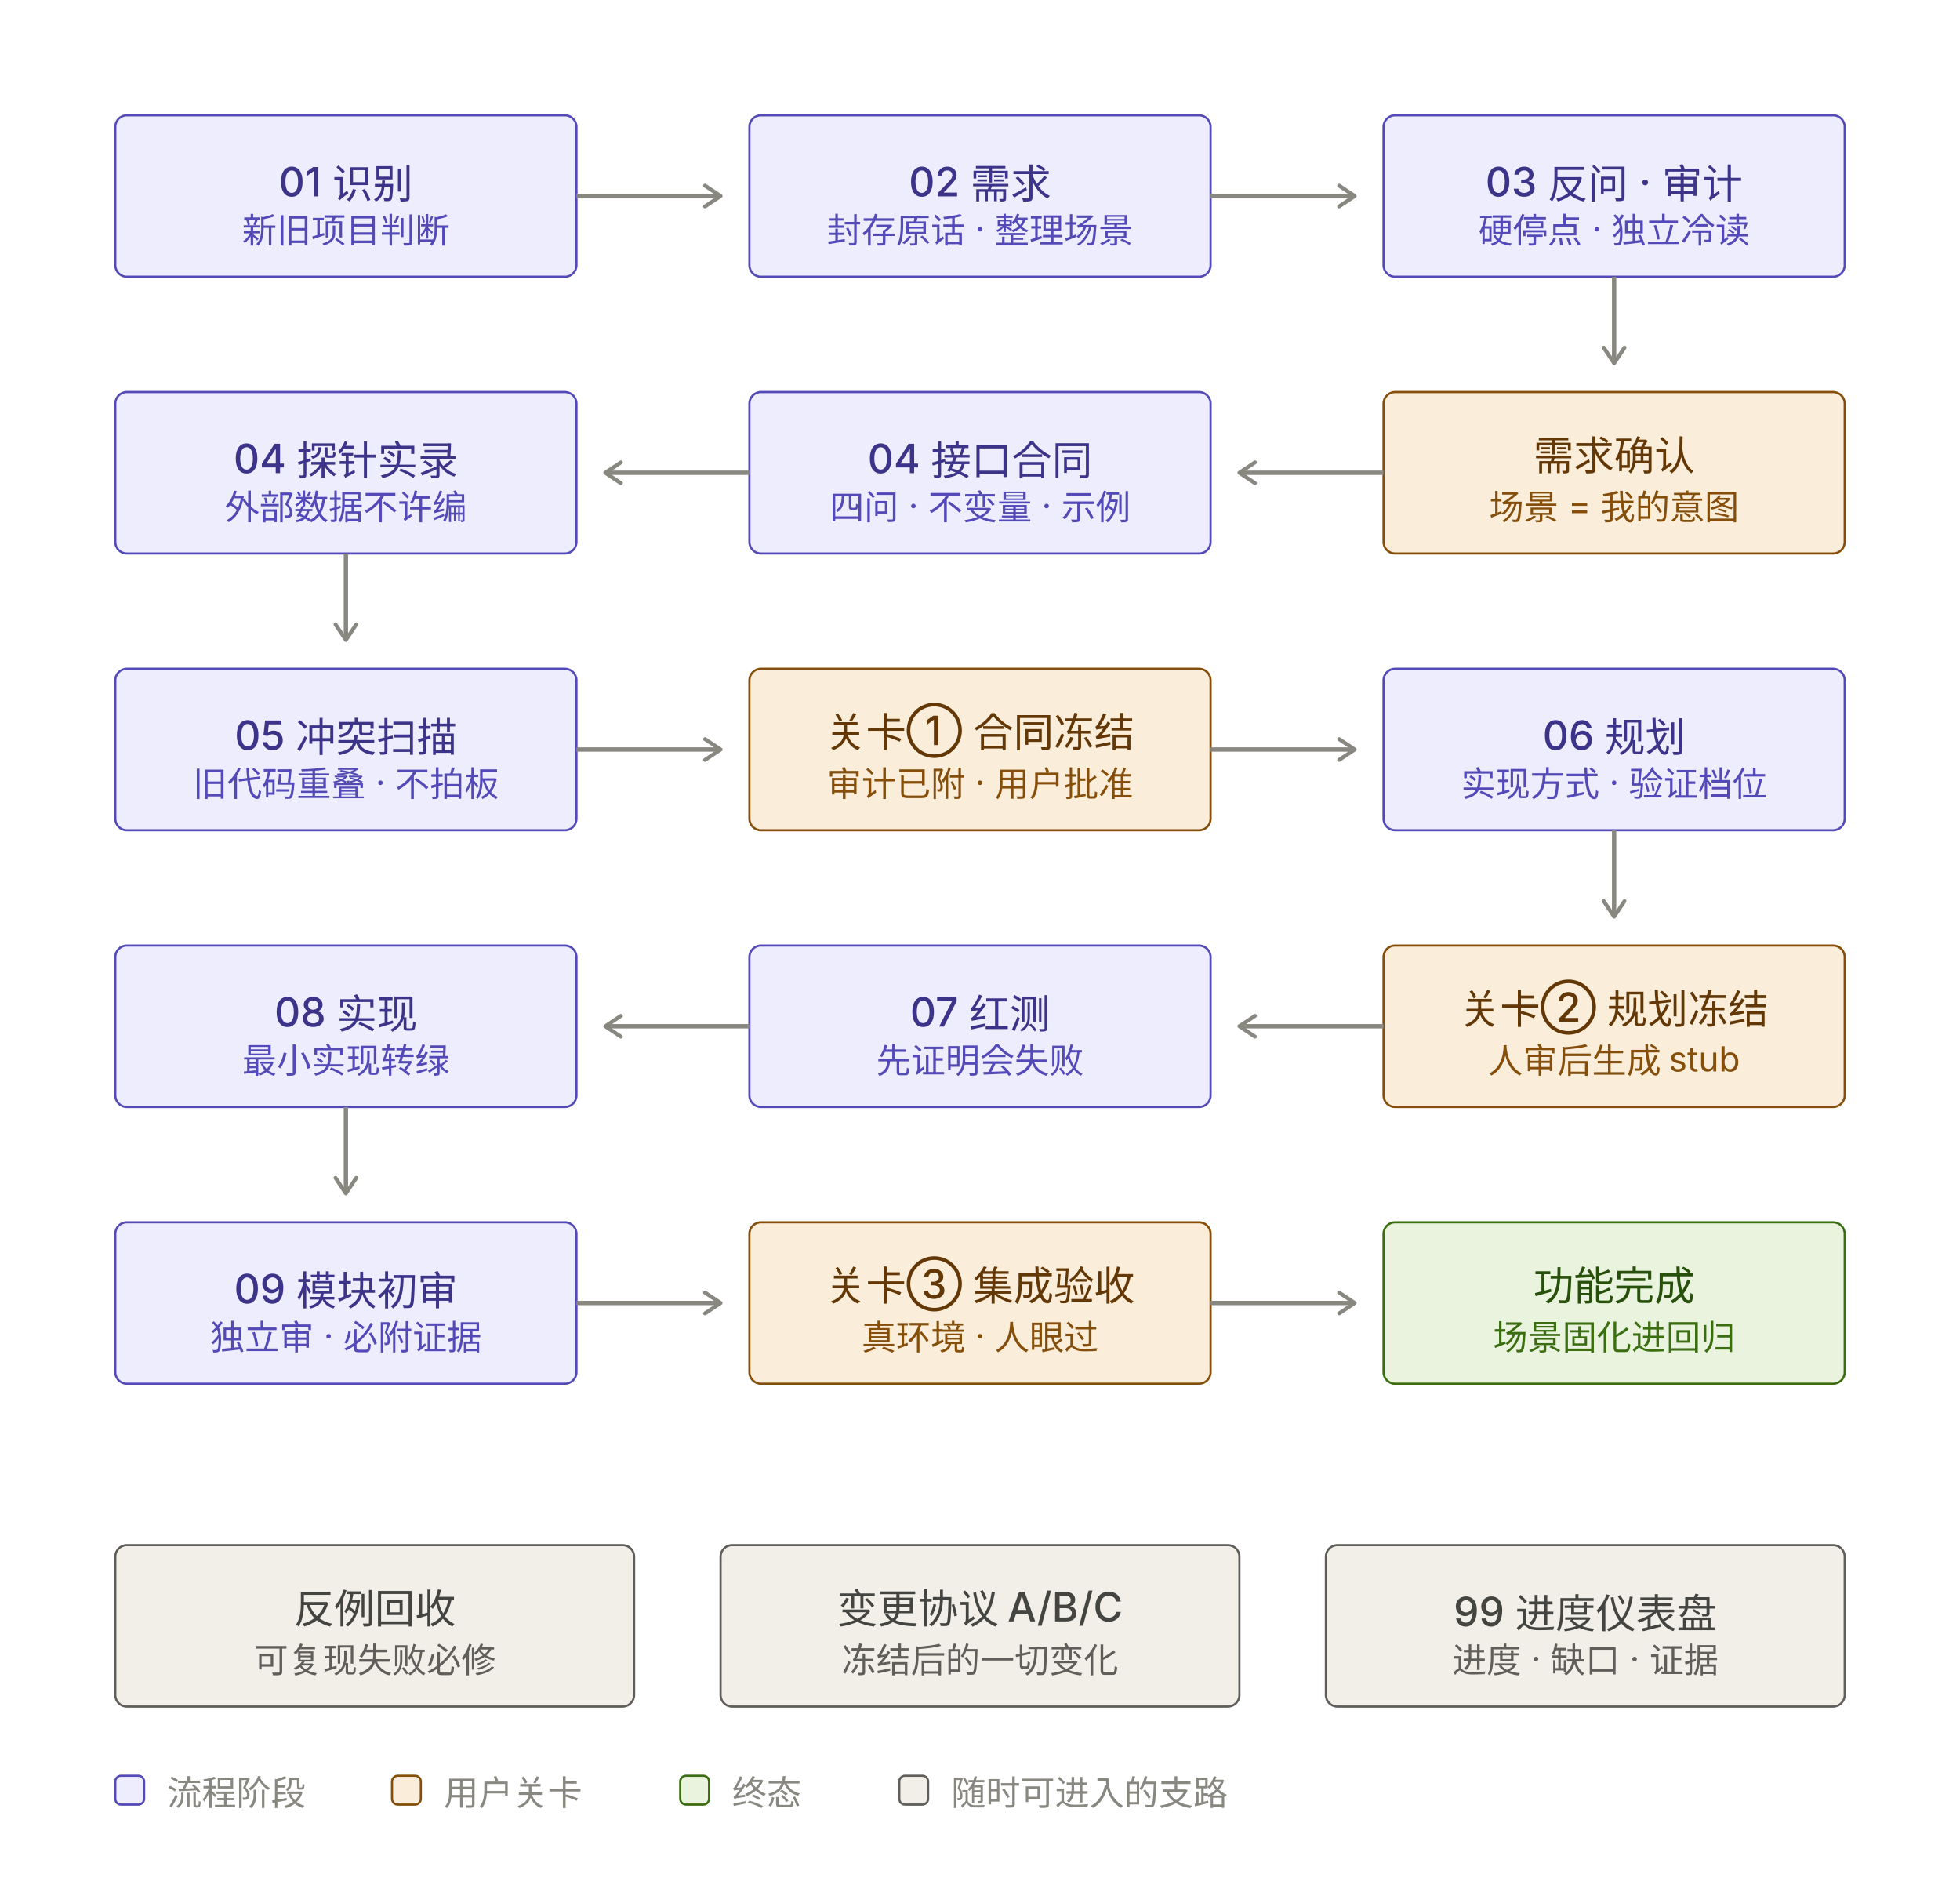
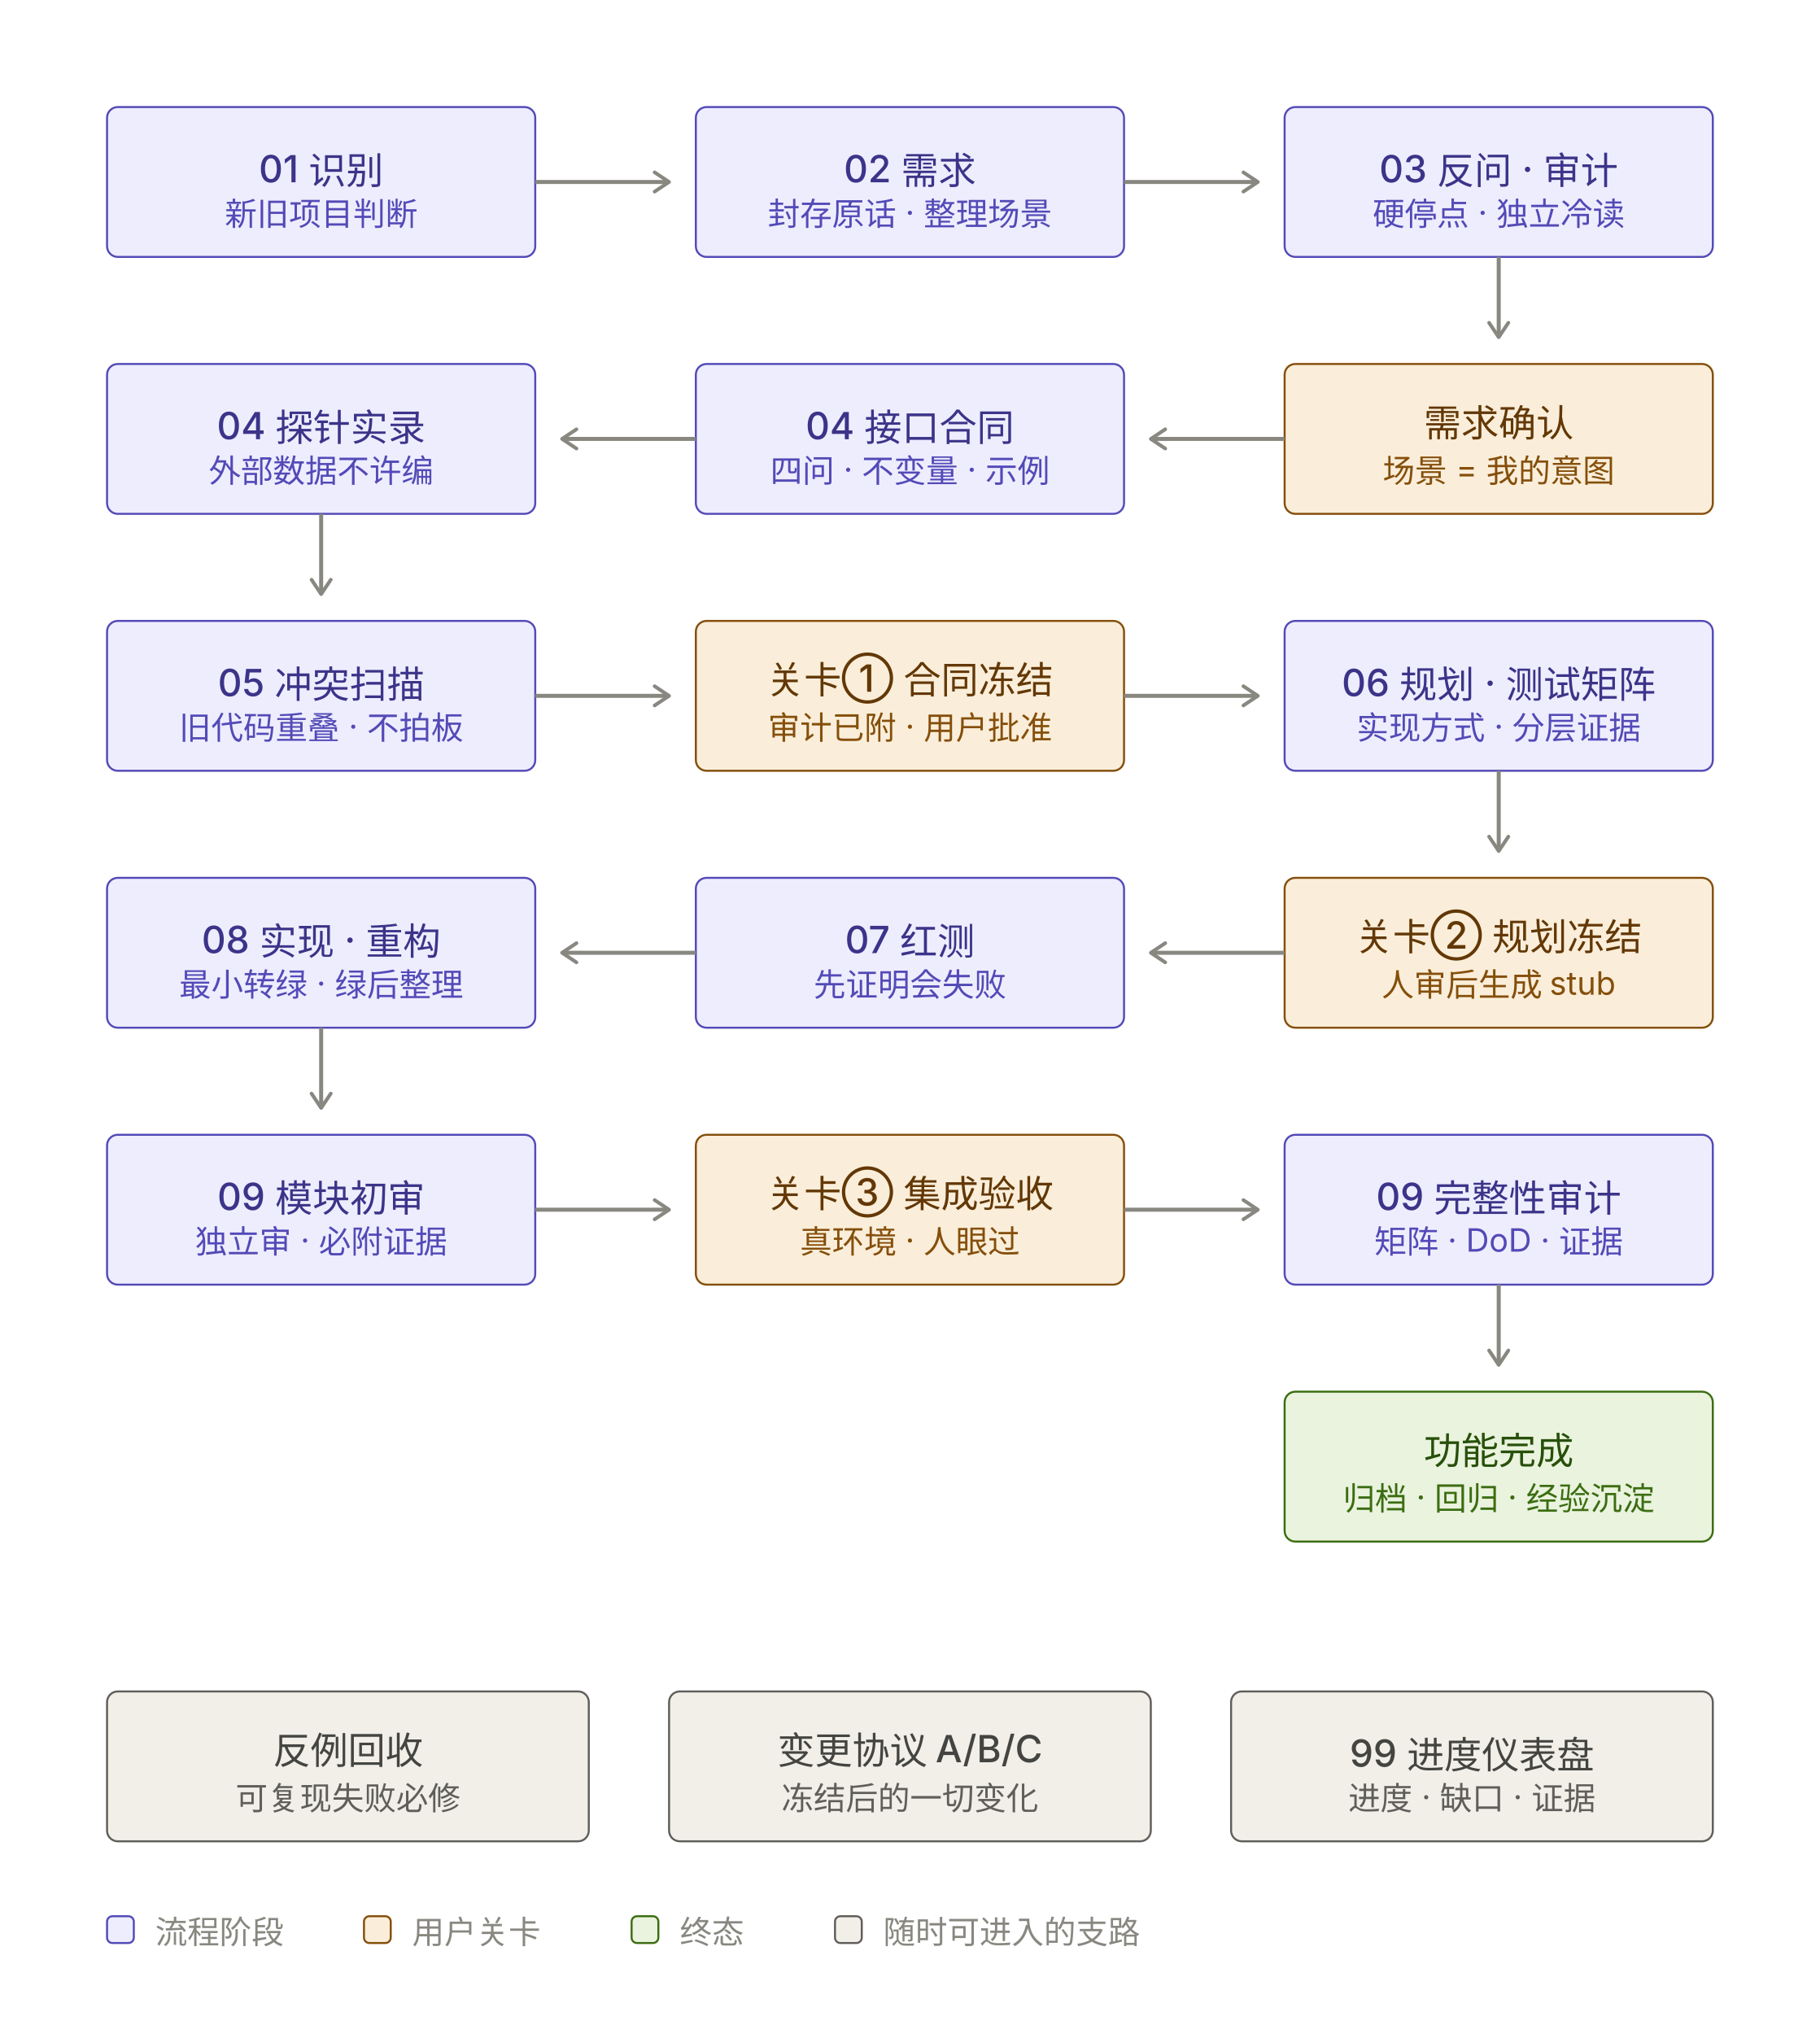
- <svg xmlns="http://www.w3.org/2000/svg" width="680" viewBox="0 0 680 660" role="img">
+ <svg xmlns="http://www.w3.org/2000/svg" width="680" viewBox="0 0 680 760" role="img">
  <style>
.th{font:500 14px -apple-system,'Segoe UI','Noto Sans SC','PingFang SC','Microsoft YaHei',sans-serif}
.ts{font:400 12px -apple-system,'Segoe UI','Noto Sans SC','PingFang SC','Microsoft YaHei',sans-serif}
.purple rect{fill:#EEEDFE;stroke:#534AB7;stroke-width:.75}
.purple .th{fill:#3C3489}.purple .ts{fill:#534AB7}
.amber rect{fill:#FAEEDA;stroke:#854F0B;stroke-width:.75}
.amber .th{fill:#633806}.amber .ts{fill:#854F0B}
.gray rect{fill:#F1EFE8;stroke:#5F5E5A;stroke-width:.75}
.gray .th{fill:#444441}.gray .ts{fill:#5F5E5A}
.green rect{fill:#EAF3DE;stroke:#3B6D11;stroke-width:.75}
.green .th{fill:#27500A}.green .ts{fill:#3B6D11}
.arr{stroke:#888780;stroke-width:1.5;fill:none}
.lg{fill:#888780}
</style>
  <defs>
    <marker id="arrow" viewBox="0 0 10 10" refX="8" refY="5" markerWidth="6" markerHeight="6" orient="auto-start-reverse">
      <path d="M2 1L8 5L2 9" fill="none" stroke="#888780" stroke-width="1.5" stroke-linecap="round" stroke-linejoin="round" />
    </marker>
  </defs>
  <g class="purple">
    <rect x="40" y="40" width="160" height="56" rx="4" />
    <text class="th" x="120" y="61" text-anchor="middle" dominant-baseline="central">01 识别</text>
    <text class="ts" x="120" y="79" text-anchor="middle" dominant-baseline="central">新旧项目判断</text>
  </g>
  <g class="purple">
    <rect x="260" y="40" width="160" height="56" rx="4" />
    <text class="th" x="340" y="61" text-anchor="middle" dominant-baseline="central">02 需求</text>
    <text class="ts" x="340" y="79" text-anchor="middle" dominant-baseline="central">封存原话 · 整理场景</text>
  </g>
  <g class="purple">
    <rect x="480" y="40" width="160" height="56" rx="4" />
    <text class="th" x="560" y="61" text-anchor="middle" dominant-baseline="central">03 反问 · 审计</text>
    <text class="ts" x="560" y="79" text-anchor="middle" dominant-baseline="central">硬停点 · 独立冷读</text>
  </g>
  <line class="arr" x1="200" y1="68" x2="250" y2="68" marker-end="url(#arrow)" />
  <line class="arr" x1="420" y1="68" x2="470" y2="68" marker-end="url(#arrow)" />
  <line class="arr" x1="560" y1="96" x2="560" y2="126" marker-end="url(#arrow)" />
  <g class="amber">
    <rect x="480" y="136" width="160" height="56" rx="4" />
    <text class="th" x="560" y="157" text-anchor="middle" dominant-baseline="central">需求确认</text>
    <text class="ts" x="560" y="175" text-anchor="middle" dominant-baseline="central">场景 = 我的意图</text>
  </g>
  <g class="purple">
    <rect x="260" y="136" width="160" height="56" rx="4" />
    <text class="th" x="340" y="157" text-anchor="middle" dominant-baseline="central">04 接口合同</text>
    <text class="ts" x="340" y="175" text-anchor="middle" dominant-baseline="central">四问 · 不变量 · 示例</text>
  </g>
  <g class="purple">
    <rect x="40" y="136" width="160" height="56" rx="4" />
    <text class="th" x="120" y="157" text-anchor="middle" dominant-baseline="central">04 探针实录</text>
    <text class="ts" x="120" y="175" text-anchor="middle" dominant-baseline="central">外部数据不许编</text>
  </g>
  <line class="arr" x1="480" y1="164" x2="430" y2="164" marker-end="url(#arrow)" />
  <line class="arr" x1="260" y1="164" x2="210" y2="164" marker-end="url(#arrow)" />
  <line class="arr" x1="120" y1="192" x2="120" y2="222" marker-end="url(#arrow)" />
  <g class="purple">
    <rect x="40" y="232" width="160" height="56" rx="4" />
    <text class="th" x="120" y="253" text-anchor="middle" dominant-baseline="central">05 冲突扫描</text>
    <text class="ts" x="120" y="271" text-anchor="middle" dominant-baseline="central">旧代码重叠 · 不拍板</text>
  </g>
  <g class="amber">
    <rect x="260" y="232" width="160" height="56" rx="4" />
    <text class="th" x="340" y="253" text-anchor="middle" dominant-baseline="central">关卡① 合同冻结</text>
    <text class="ts" x="340" y="271" text-anchor="middle" dominant-baseline="central">审计已附 · 用户批准</text>
  </g>
  <g class="purple">
    <rect x="480" y="232" width="160" height="56" rx="4" />
-     <text class="th" x="560" y="253" text-anchor="middle" dominant-baseline="central">06 规划</text>
-     <text class="ts" x="560" y="271" text-anchor="middle" dominant-baseline="central">实现方式 · 验证档位</text>
+     <text class="th" x="560" y="253" text-anchor="middle" dominant-baseline="central">06 规划 · 测试矩阵</text>
+     <text class="ts" x="560" y="271" text-anchor="middle" dominant-baseline="central">实现方式 · 分层证据</text>
  </g>
  <line class="arr" x1="200" y1="260" x2="250" y2="260" marker-end="url(#arrow)" />
  <line class="arr" x1="420" y1="260" x2="470" y2="260" marker-end="url(#arrow)" />
  <line class="arr" x1="560" y1="288" x2="560" y2="318" marker-end="url(#arrow)" />
  <g class="amber">
    <rect x="480" y="328" width="160" height="56" rx="4" />
    <text class="th" x="560" y="349" text-anchor="middle" dominant-baseline="central">关卡② 规划冻结</text>
    <text class="ts" x="560" y="367" text-anchor="middle" dominant-baseline="central">人审后生成 stub</text>
  </g>
  <g class="purple">
    <rect x="260" y="328" width="160" height="56" rx="4" />
    <text class="th" x="340" y="349" text-anchor="middle" dominant-baseline="central">07 红测</text>
    <text class="ts" x="340" y="367" text-anchor="middle" dominant-baseline="central">先证明会失败</text>
  </g>
  <g class="purple">
    <rect x="40" y="328" width="160" height="56" rx="4" />
-     <text class="th" x="120" y="349" text-anchor="middle" dominant-baseline="central">08 实现</text>
-     <text class="ts" x="120" y="367" text-anchor="middle" dominant-baseline="central">最小实现转绿</text>
+     <text class="th" x="120" y="349" text-anchor="middle" dominant-baseline="central">08 实现 · 重构</text>
+     <text class="ts" x="120" y="367" text-anchor="middle" dominant-baseline="central">最小转绿 · 绿后整理</text>
  </g>
  <line class="arr" x1="480" y1="356" x2="430" y2="356" marker-end="url(#arrow)" />
  <line class="arr" x1="260" y1="356" x2="210" y2="356" marker-end="url(#arrow)" />
  <line class="arr" x1="120" y1="384" x2="120" y2="414" marker-end="url(#arrow)" />
  <g class="purple">
    <rect x="40" y="424" width="160" height="56" rx="4" />
    <text class="th" x="120" y="445" text-anchor="middle" dominant-baseline="central">09 模块初审</text>
    <text class="ts" x="120" y="463" text-anchor="middle" dominant-baseline="central">独立审 · 必附证据</text>
  </g>
  <g class="amber">
    <rect x="260" y="424" width="160" height="56" rx="4" />
    <text class="th" x="340" y="445" text-anchor="middle" dominant-baseline="central">关卡③ 集成验收</text>
    <text class="ts" x="340" y="463" text-anchor="middle" dominant-baseline="central">真环境 · 人眼过</text>
  </g>
-   <g class="green">
+   <g class="purple">
    <rect x="480" y="424" width="160" height="56" rx="4" />
-     <text class="th" x="560" y="445" text-anchor="middle" dominant-baseline="central">功能完成</text>
-     <text class="ts" x="560" y="463" text-anchor="middle" dominant-baseline="central">场景固化进回归</text>
+     <text class="th" x="560" y="445" text-anchor="middle" dominant-baseline="central">09 完整性审计</text>
+     <text class="ts" x="560" y="463" text-anchor="middle" dominant-baseline="central">矩阵 · DoD · 证据</text>
  </g>
  <line class="arr" x1="200" y1="452" x2="250" y2="452" marker-end="url(#arrow)" />
  <line class="arr" x1="420" y1="452" x2="470" y2="452" marker-end="url(#arrow)" />
-   <g class="gray">
-     <rect x="40" y="536" width="180" height="56" rx="4" />
-     <text class="th" x="130" y="557" text-anchor="middle" dominant-baseline="central">反例回收</text>
-     <text class="ts" x="130" y="575" text-anchor="middle" dominant-baseline="central">可复现失败必修</text>
+   <line class="arr" x1="560" y1="480" x2="560" y2="510" marker-end="url(#arrow)" />
+   <g class="green">
+     <rect x="480" y="520" width="160" height="56" rx="4" />
+     <text class="th" x="560" y="541" text-anchor="middle" dominant-baseline="central">功能完成</text>
+     <text class="ts" x="560" y="559" text-anchor="middle" dominant-baseline="central">归档 · 回归 · 经验沉淀</text>
  </g>
  <g class="gray">
-     <rect x="250" y="536" width="180" height="56" rx="4" />
-     <text class="th" x="340" y="557" text-anchor="middle" dominant-baseline="central">变更协议 A/B/C</text>
-     <text class="ts" x="340" y="575" text-anchor="middle" dominant-baseline="central">冻结后的一切变化</text>
+     <rect x="40" y="632" width="180" height="56" rx="4" />
+     <text class="th" x="130" y="653" text-anchor="middle" dominant-baseline="central">反例回收</text>
+     <text class="ts" x="130" y="671" text-anchor="middle" dominant-baseline="central">可复现失败必修</text>
  </g>
  <g class="gray">
-     <rect x="460" y="536" width="180" height="56" rx="4" />
-     <text class="th" x="550" y="557" text-anchor="middle" dominant-baseline="central">99 进度仪表盘</text>
-     <text class="ts" x="550" y="575" text-anchor="middle" dominant-baseline="central">进度 · 缺口 · 证据</text>
+     <rect x="250" y="632" width="180" height="56" rx="4" />
+     <text class="th" x="340" y="653" text-anchor="middle" dominant-baseline="central">变更协议 A/B/C</text>
+     <text class="ts" x="340" y="671" text-anchor="middle" dominant-baseline="central">冻结后的一切变化</text>
+   </g>
+   <g class="gray">
+     <rect x="460" y="632" width="180" height="56" rx="4" />
+     <text class="th" x="550" y="653" text-anchor="middle" dominant-baseline="central">99 进度仪表盘</text>
+     <text class="ts" x="550" y="671" text-anchor="middle" dominant-baseline="central">进度 · 缺口 · 证据</text>
  </g>
  <g class="purple">
-     <rect x="40" y="616" width="10" height="10" rx="2" />
+     <rect x="40" y="716" width="10" height="10" rx="2" />
  </g>
-   <text class="ts lg" x="58" y="621" dominant-baseline="central">流程阶段</text>
+   <text class="ts lg" x="58" y="721" dominant-baseline="central">流程阶段</text>
  <g class="amber">
-     <rect x="136" y="616" width="10" height="10" rx="2" />
+     <rect x="136" y="716" width="10" height="10" rx="2" />
  </g>
-   <text class="ts lg" x="154" y="621" dominant-baseline="central">用户关卡</text>
+   <text class="ts lg" x="154" y="721" dominant-baseline="central">用户关卡</text>
  <g class="green">
-     <rect x="236" y="616" width="10" height="10" rx="2" />
+     <rect x="236" y="716" width="10" height="10" rx="2" />
  </g>
-   <text class="ts lg" x="254" y="621" dominant-baseline="central">终态</text>
+   <text class="ts lg" x="254" y="721" dominant-baseline="central">终态</text>
  <g class="gray">
-     <rect x="312" y="616" width="10" height="10" rx="2" />
+     <rect x="312" y="716" width="10" height="10" rx="2" />
  </g>
-   <text class="ts lg" x="330" y="621" dominant-baseline="central">随时可进入的支路</text>
+   <text class="ts lg" x="330" y="721" dominant-baseline="central">随时可进入的支路</text>
</svg>
